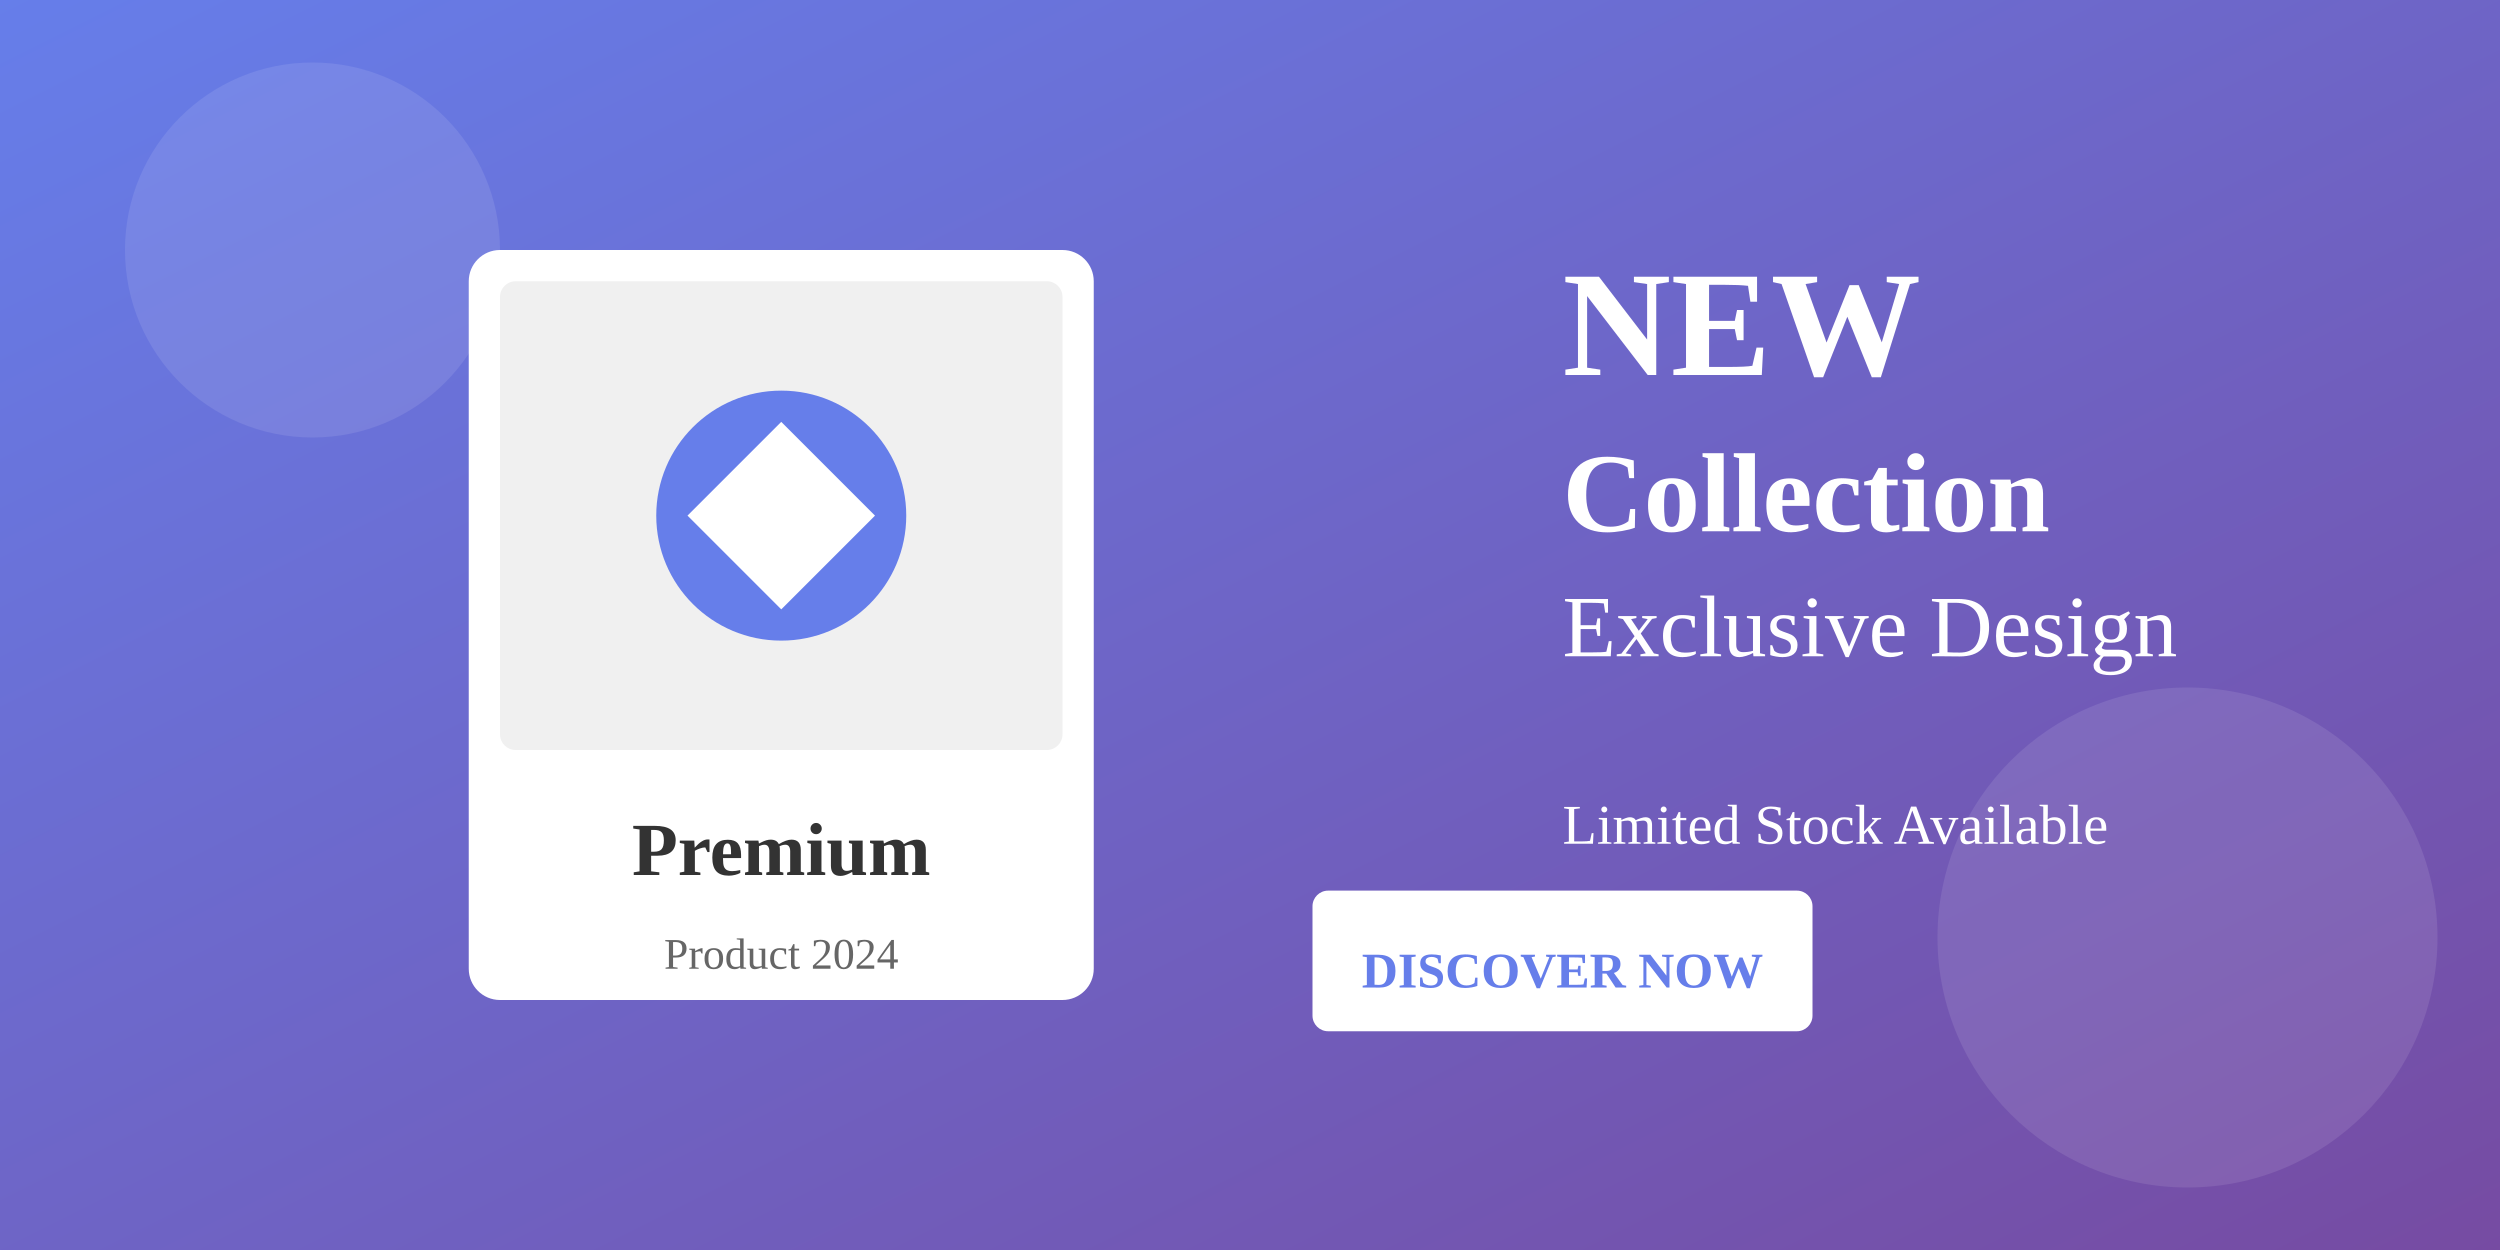
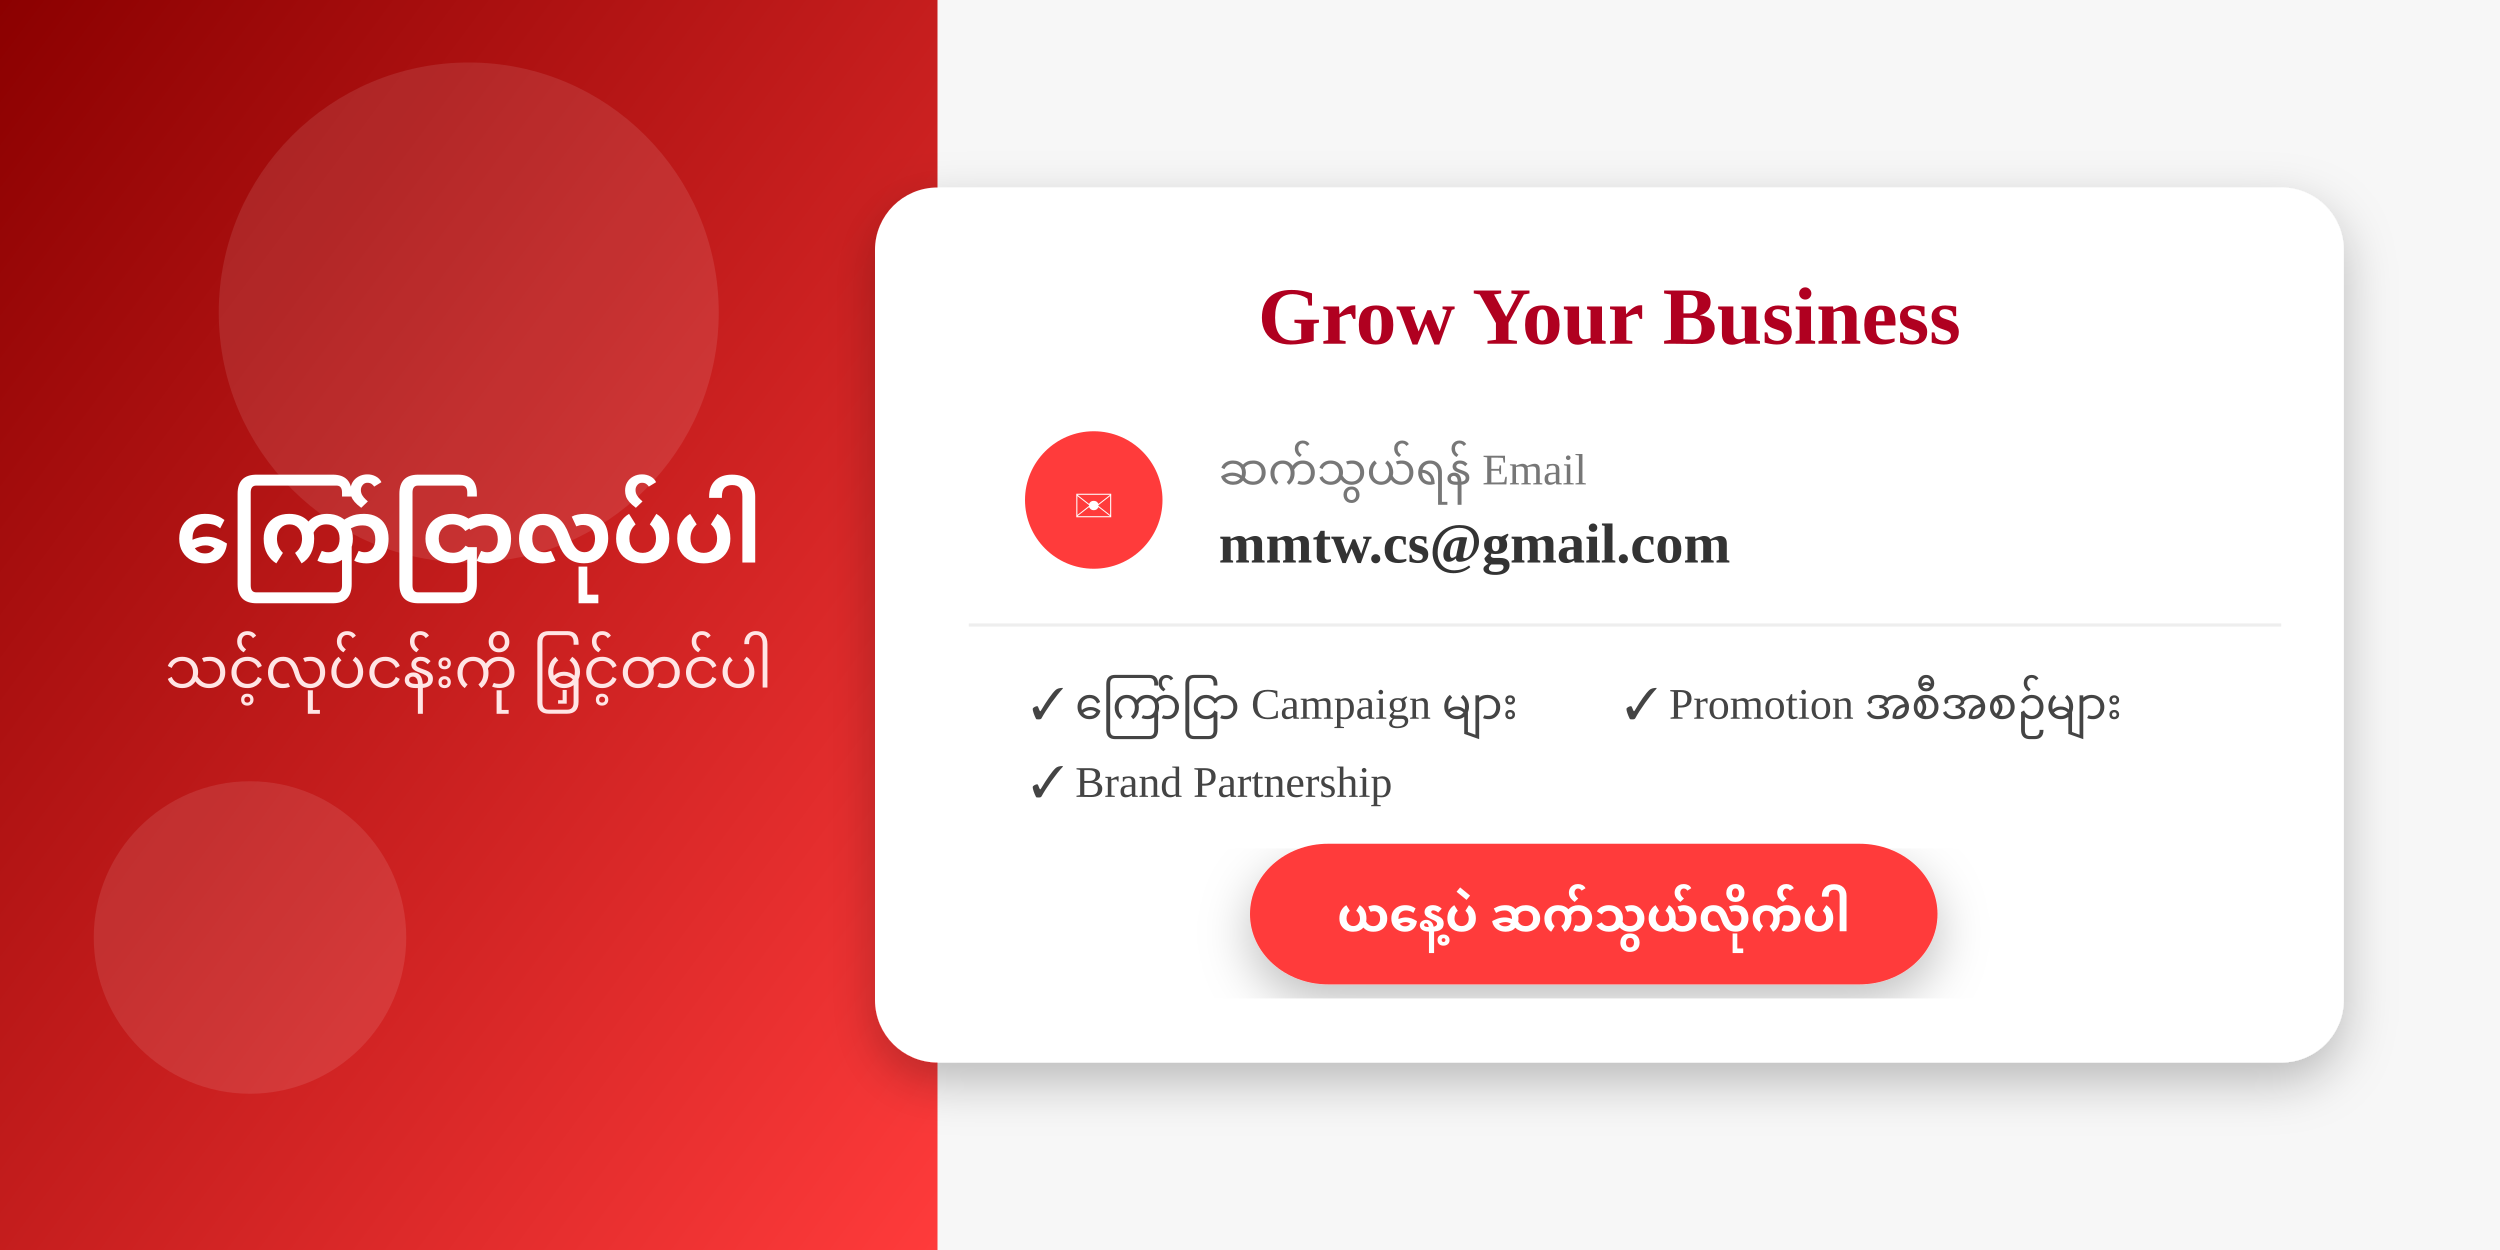
<svg xmlns="http://www.w3.org/2000/svg" width="800" height="400">
  <defs>
-     <linearGradient id="grad1" x1="0%" y1="0%" x2="100%" y2="100%">
-       <stop offset="0%" style="stop-color:#667eea;stop-opacity:1" />
-       <stop offset="100%" style="stop-color:#764ba2;stop-opacity:1" />
+     <linearGradient id="leftRed" x1="0%" y1="0%" x2="100%" y2="100%">
+       <stop offset="0%" stop-color="#8b0000" />
+       <stop offset="100%" stop-color="#ff3b3b" />
    </linearGradient>
+     <filter id="softShadow">
+       <feDropShadow dx="0" dy="6" stdDeviation="8" flood-color="#000" flood-opacity="0.25" />
+     </filter>
  </defs>
-   <rect width="800" height="400" fill="url(#grad1)" />
-   <circle cx="100" cy="80" r="60" fill="rgba(255,255,255,0.1)" />
-   <circle cx="700" cy="300" r="80" fill="rgba(255,255,255,0.1)" />
-   <rect x="150" y="80" width="200" height="240" fill="white" rx="10" />
-   <rect x="160" y="90" width="180" height="150" fill="#f0f0f0" rx="5" />
-   <circle cx="250" cy="165" r="40" fill="#667eea" />
-   <polygon points="250,135 280,165 250,195 220,165" fill="white" />
-   <text x="250" y="280" font-size="24" font-weight="bold" fill="#333" text-anchor="middle">Premium</text>
-   <text x="250" y="310" font-size="14" fill="#666" text-anchor="middle">Product 2024</text>
-   <text x="500" y="120" font-size="48" font-weight="bold" fill="white">NEW</text>
-   <text x="500" y="170" font-size="36" font-weight="bold" fill="white">Collection</text>
-   <text x="500" y="210" font-size="28" fill="white">Exclusive Design</text>
-   <text x="500" y="270" font-size="18" fill="white">Limited Stock Available</text>
-   <rect x="420" y="285" width="160" height="45" fill="white" rx="5" />
-   <text x="500" y="316" font-size="16" font-weight="bold" fill="#667eea" text-anchor="middle">DISCOVER NOW</text>
+   <rect width="800" height="400" fill="#f7f7f7" />
+   <rect x="0" y="0" width="300" height="400" fill="url(#leftRed)" />
+   <circle cx="150" cy="100" r="80" fill="white" opacity="0.1" />
+   <circle cx="80" cy="300" r="50" fill="white" opacity="0.1" />
+   <text x="150" y="180" font-size="28" font-weight="800" fill="white" text-anchor="middle">
+     ကြော်ငြာလုပ်ပါ
+   </text>
+   <text x="150" y="220" font-size="18" fill="#ffe5e5" text-anchor="middle">
+     သင့်လုပ်ငန်းကို မြှင့်တင်ပါ
+   </text>
+   <g filter="url(#softShadow)">
+     <rect x="280" y="60" width="470" height="280" rx="20" fill="white" />
+   </g>
+   <text x="515" y="110" font-size="26" font-weight="800" fill="#b00020" text-anchor="middle">
+     Grow Your Business
+   </text>
+   <circle cx="350" cy="160" r="22" fill="#ff3b3b" />
+   <text x="350" y="168" font-size="18" fill="white" text-anchor="middle">✉</text>
+   <text x="390" y="155" font-size="14" fill="#777">
+     ဆက်သွယ်ရန် Email
+   </text>
+   <text x="390" y="180" font-size="18" fill="#333" font-weight="700">
+     mmtw.cs@gmail.com
+   </text>
+   <line x1="310" y1="200" x2="730" y2="200" stroke="#eee" />
+   <text x="330" y="230" font-size="14" fill="#444">
+     ✓ ကြော်ငြာ Campaign များ
+   </text>
+   <text x="330" y="255" font-size="14" fill="#444">
+     ✓ Brand Partnership
+   </text>
+   <text x="520" y="230" font-size="14" fill="#444">
+     ✓ Promotion အစီအစဉ်များ
+   </text>
+   <g filter="url(#softShadow)">
+     <rect x="400" y="270" width="220" height="45" rx="25" fill="#ff3b3b" />
+   </g>
+   <text x="510" y="298" font-size="15" font-weight="700" fill="white" text-anchor="middle">
+     ယနေ့ပဲ ဆက်သွယ်လိုက်ပါ
+   </text>
</svg>
